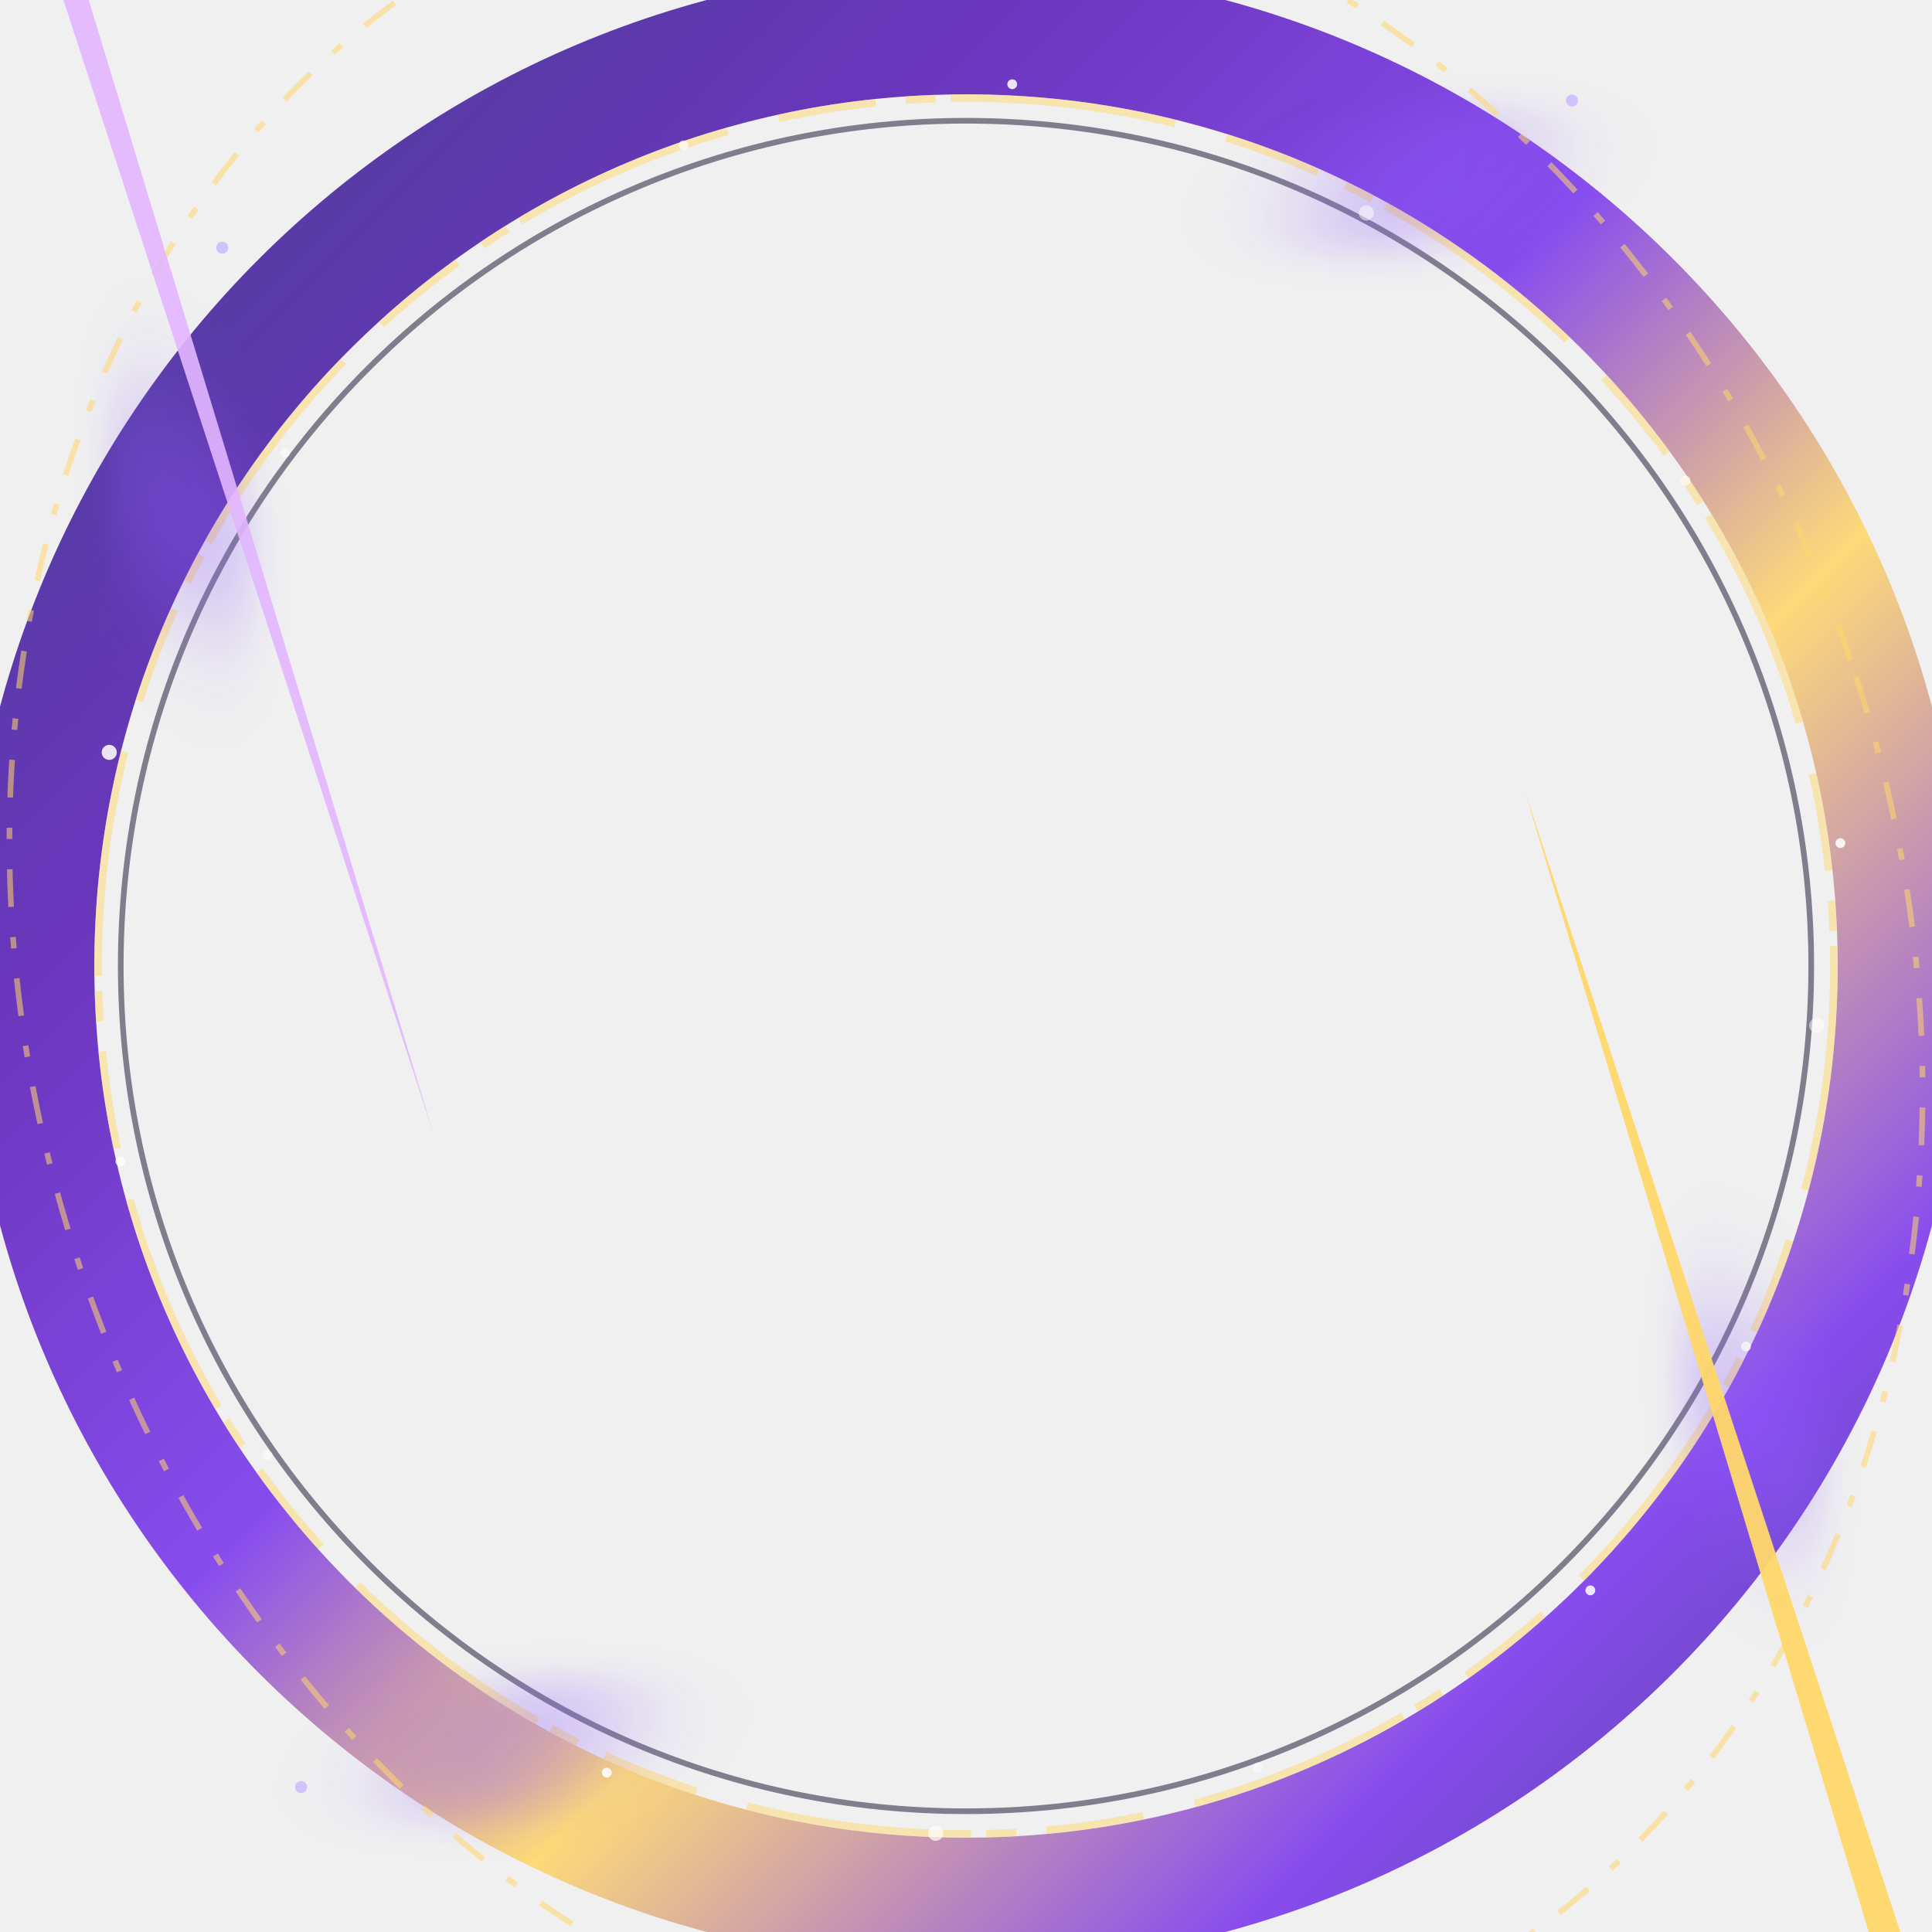
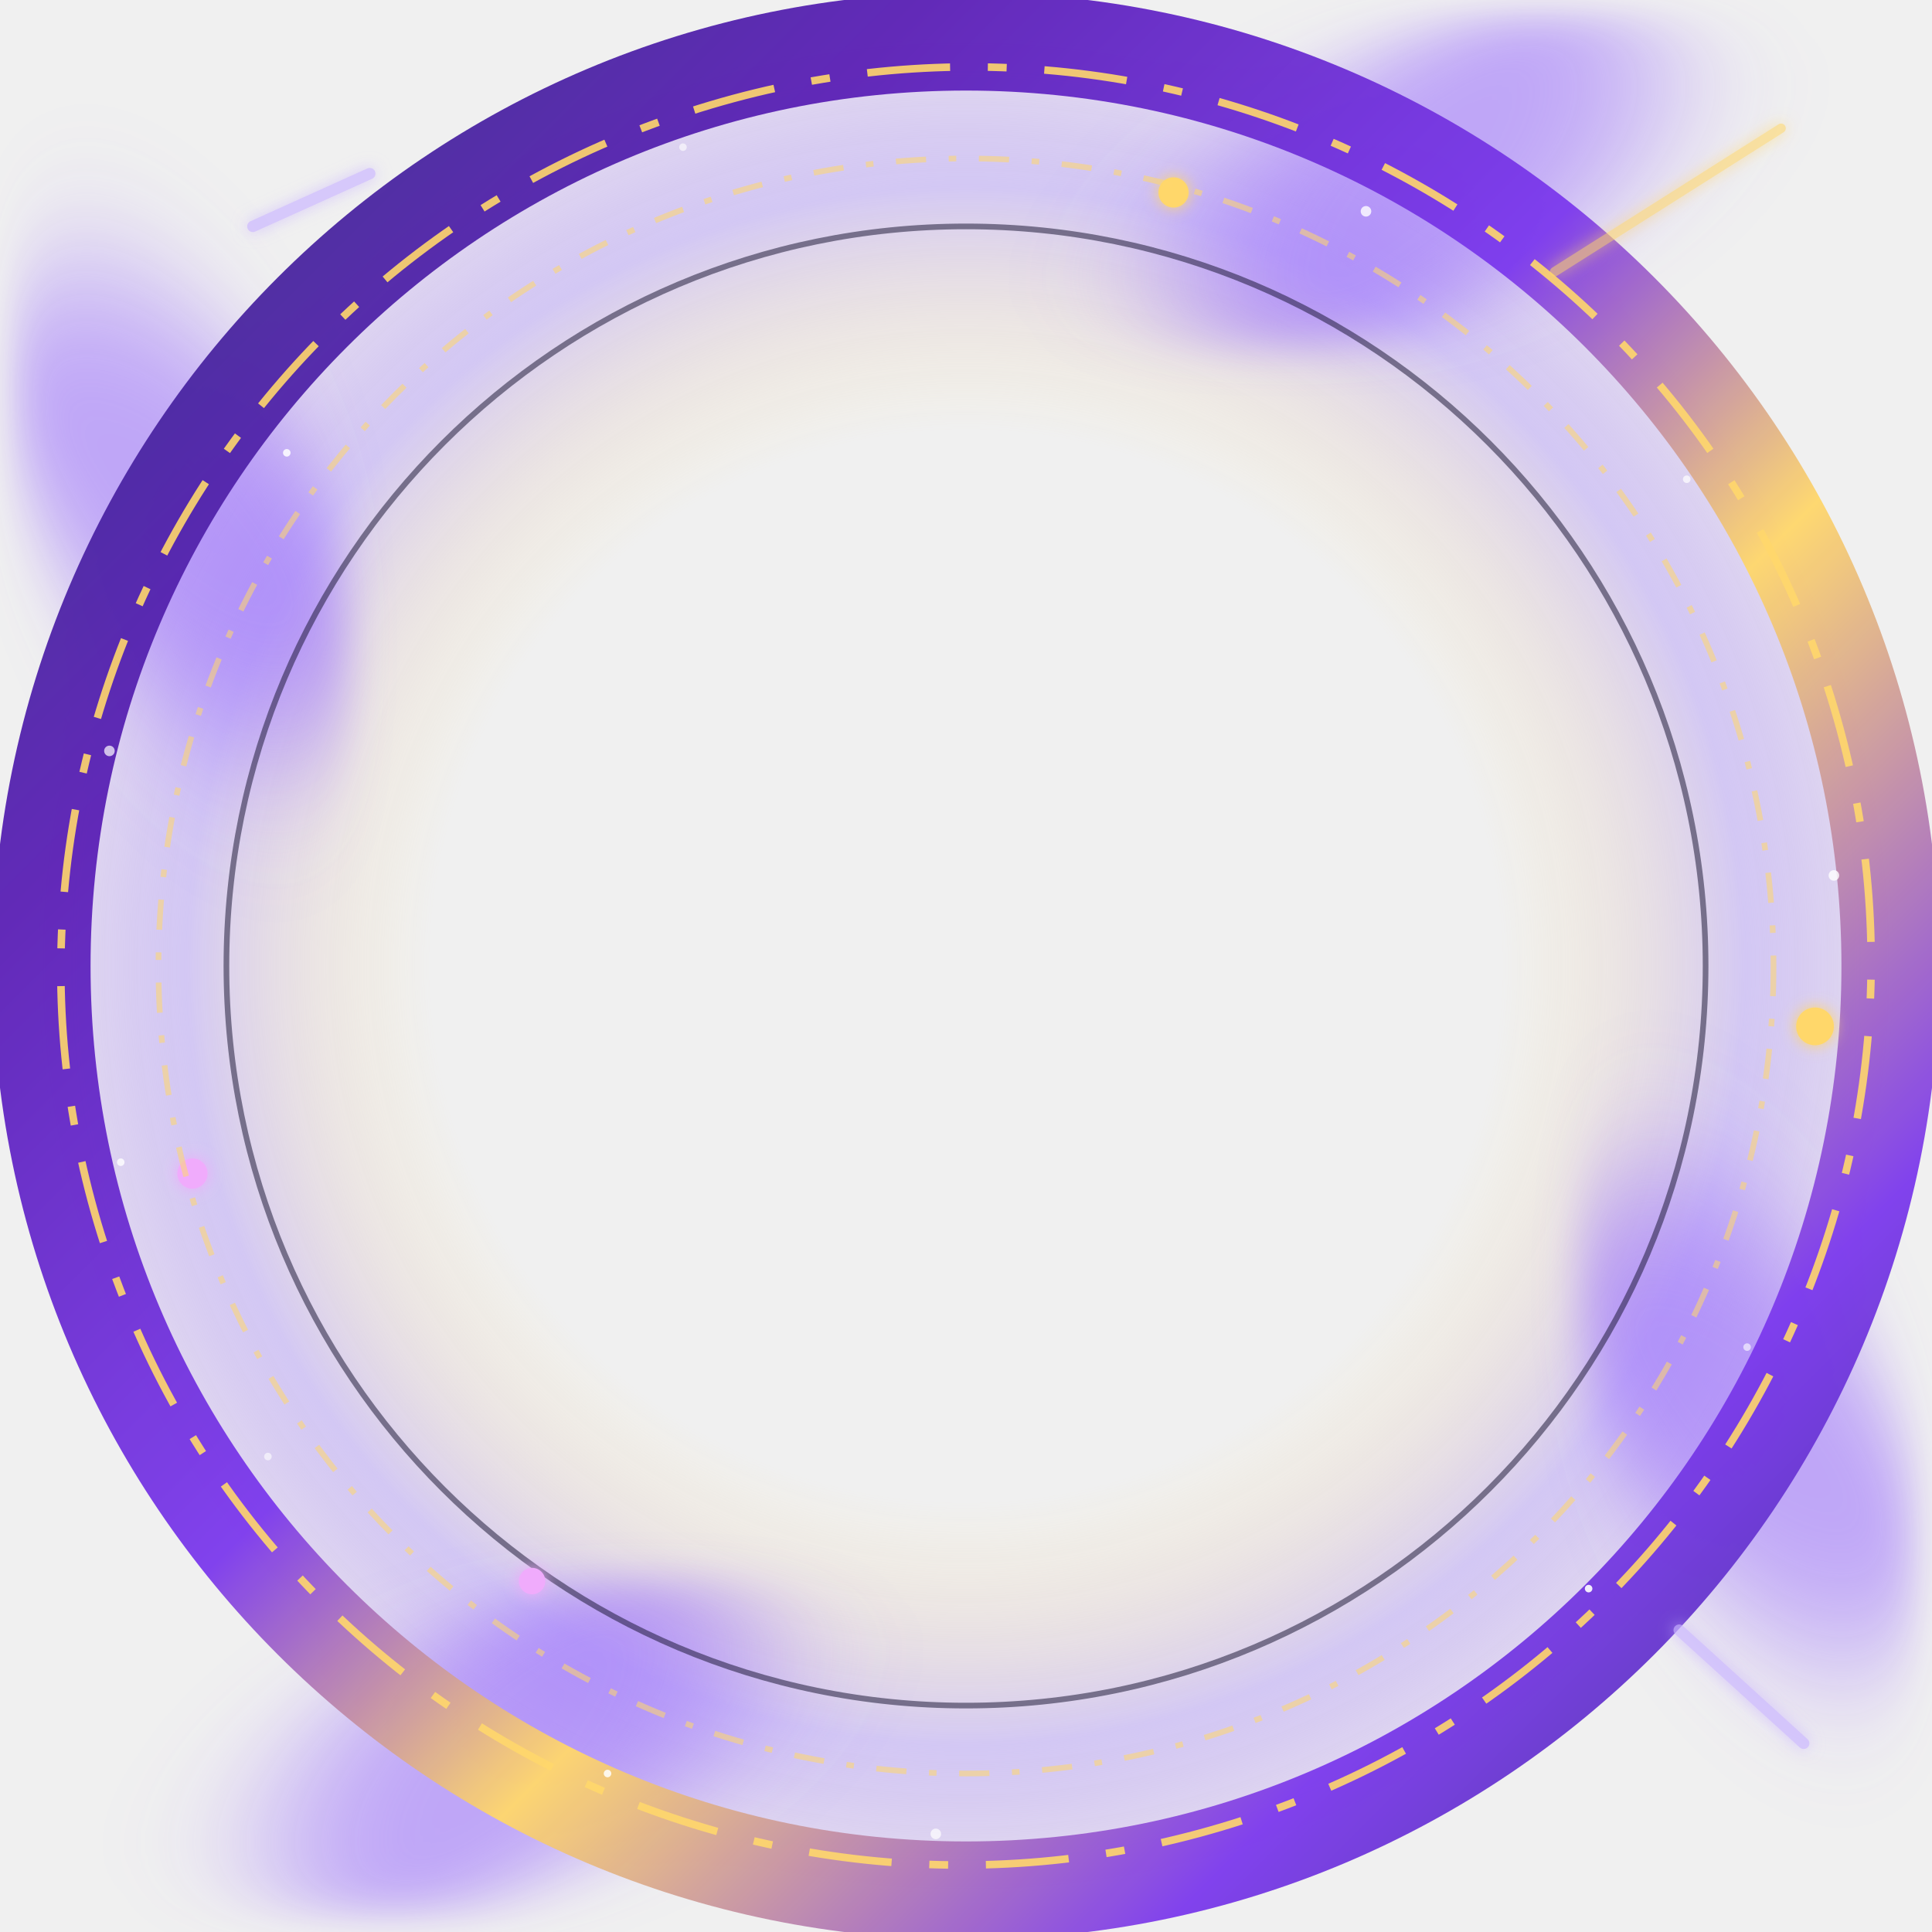
<svg xmlns="http://www.w3.org/2000/svg" viewBox="0 0 512 512" width="512" height="512">
  <defs>
    <linearGradient id="cosmic" x1="0" y1="0" x2="512" y2="512" gradientUnits="userSpaceOnUse">
      <stop offset="0%" stop-color="#312e81" />
-       <stop offset="26%" stop-color="#5b21b6" />
+       <stop offset="24%" stop-color="#5b21b6" />
      <stop offset="46%" stop-color="#7c3aed" />
-       <stop offset="62%" stop-color="#ffd76b" />
-       <stop offset="82%" stop-color="#7c3aed" />
+       <stop offset="60%" stop-color="#ffd76b" />
+       <stop offset="80%" stop-color="#7c3aed" />
      <stop offset="100%" stop-color="#312e81" />
    </linearGradient>
+     <radialGradient id="port" cx="0.5" cy="0.5" r="0.5">
+       <stop offset="0.55" stop-color="#ffd76b" stop-opacity="0" />
+       <stop offset="0.8" stop-color="#a78bfa" stop-opacity="0.4" />
+       <stop offset="1" stop-color="#7c3aed" stop-opacity="0" />
+     </radialGradient>
    <filter id="neb" x="-120%" y="-120%" width="340%" height="340%">
-       <feGaussianBlur stdDeviation="12" />
+       <feGaussianBlur stdDeviation="14" />
+     </filter>
+     <filter id="ngl" x="-80%" y="-80%" width="260%" height="260%">
+       <feGaussianBlur stdDeviation="2" result="b" />
+       <feMerge>
+         <feMergeNode in="b" />
+         <feMergeNode in="SourceGraphic" />
+       </feMerge>
    </filter>
  </defs>
  <circle cx="256" cy="256" r="232" fill="#000" opacity="0" />
-   <path d="M 256 8 A 248 248 0 1 0 256 504 A 248 248 0 1 0 256 8" fill="none" stroke="url(#cosmic)" stroke-width="34" opacity="0.9" />
-   <circle cx="256" cy="256" r="230" fill="none" stroke="#ffd76b" stroke-width="2" opacity="0.5" stroke-dasharray="60 14 26 8 8 4" />
-   <circle cx="256" cy="256" r="224" fill="none" stroke="#0f0c29" stroke-width="1.5" opacity="0.5" />
-   <ellipse cx="463.85" cy="376" rx="30" ry="16" fill="#8e5cff" opacity="0.35" filter="url(#neb)" transform="rotate(60 463.85 376)" />
-   <ellipse cx="136" cy="463.85" rx="30" ry="16" fill="#8e5cff" opacity="0.35" filter="url(#neb)" transform="rotate(-30 136 463.85)" />
-   <ellipse cx="48.15" cy="136" rx="30" ry="16" fill="#8e5cff" opacity="0.35" filter="url(#neb)" transform="rotate(-120 48.15 136)" />
-   <ellipse cx="376" cy="48.15" rx="30" ry="16" fill="#8e5cff" opacity="0.35" filter="url(#neb)" transform="rotate(-210 376 48.15)" />
-   <ellipse cx="256" cy="256" rx="248" ry="300" fill="none" stroke="#ffd76b" stroke-width="1.5" stroke-dasharray="10 8 3 8" opacity="0.55" transform="rotate(-18 256 256)" />
-   <circle cx="481.45" cy="271.76" r="2" fill="#fff" opacity="0.5" />
-   <circle cx="462.72" cy="356.83" r="1.3" fill="#fff" opacity="0.68" />
-   <circle cx="421.46" cy="421.46" r="1.3" fill="#fff" opacity="0.86" />
-   <circle cx="333.3" cy="468.37" r="1.3" fill="#fff" opacity="0.5" />
-   <circle cx="247.97" cy="485.86" r="2" fill="#fff" opacity="0.68" />
-   <circle cx="160.82" cy="469.77" r="1.3" fill="#fff" opacity="0.86" />
-   <circle cx="70.87" cy="385.63" r="1.3" fill="#fff" opacity="0.5" />
-   <circle cx="31.89" cy="307.74" r="1.3" fill="#fff" opacity="0.68" />
-   <circle cx="28.95" cy="199.39" r="2" fill="#fff" opacity="0.86" />
-   <circle cx="75.51" cy="119.99" r="1.3" fill="#fff" opacity="0.5" />
-   <circle cx="181.12" cy="38.53" r="1.3" fill="#fff" opacity="0.68" />
-   <circle cx="268.25" cy="22.32" r="1.3" fill="#fff" opacity="0.86" />
-   <circle cx="362.1" cy="56.45" r="2" fill="#fff" opacity="0.5" />
-   <circle cx="446.68" cy="127.39" r="1.3" fill="#fff" opacity="0.68" />
-   <circle cx="487.72" cy="223.43" r="1.3" fill="#fff" opacity="0.86" />
-   <circle cx="471.91" cy="424.69" r="1.6" fill="#cbb6ff" opacity="0.8" />
-   <circle cx="79.79" cy="473.6" r="1.6" fill="#cbb6ff" opacity="0.8" />
-   <circle cx="58.9" cy="65.66" r="1.6" fill="#cbb6ff" opacity="0.8" />
-   <circle cx="416.6" cy="26.64" r="1.6" fill="#cbb6ff" opacity="0.8" />
-   <circle cx="534.93" cy="231.6" r="1.6" fill="#cbb6ff" opacity="0.8" />
-   <path d="M 256 -2 L 410.483 467.341 L 256 514 L 397.483 467.341 Z" transform="translate(147.9827,211.3412)" fill="#ffd76b" opacity="0.95" />
-   <path d="M 256 10 L 119.9 54.489 L 256 502 L 109.9 54.489 Z" transform="translate(-141.0998,-201.5114)" fill="#e2b6ff" opacity="0.9" />
+   <circle cx="256" cy="256" r="254" fill="url(#port)" />
+   <ellipse cx="463" cy="376" rx="70" ry="34" fill="#8e5cff" opacity="0.5" filter="url(#neb)" transform="rotate(60 463 376)" />
+   <ellipse cx="136" cy="463" rx="70" ry="34" fill="#8e5cff" opacity="0.5" filter="url(#neb)" transform="rotate(-30 136 463)" />
+   <ellipse cx="48" cy="136" rx="70" ry="34" fill="#8e5cff" opacity="0.5" filter="url(#neb)" transform="rotate(-120 48 136)" />
+   <ellipse cx="376" cy="48" rx="70" ry="34" fill="#8e5cff" opacity="0.5" filter="url(#neb)" transform="rotate(-210 376 48)" />
+   <circle cx="256" cy="256" r="245" fill="none" stroke="url(#cosmic)" stroke-width="26" opacity="0.95" />
+   <ellipse cx="256" cy="256" rx="240" ry="238" fill="none" stroke="#ffd76b" stroke-width="2" stroke-dasharray="22 10 5 10" opacity="0.9" transform="rotate(-18 256 256)" />
+   <ellipse cx="256" cy="256" rx="196" ry="196" fill="none" stroke="#0f0c29" stroke-width="1.5" opacity="0.5" />
+   <circle cx="481" cy="272" r="5" fill="#ffd76b" filter="url(#ngl)" />
+   <circle cx="51" cy="311" r="4" fill="#f0abfc" filter="url(#ngl)" />
+   <circle cx="311" cy="51" r="4" fill="#ffd76b" filter="url(#ngl)" />
+   <circle cx="141" cy="419" r="3.5" fill="#f0abfc" filter="url(#ngl)" />
+   <circle cx="256" cy="256" r="214" fill="none" stroke="#ffd76b" stroke-width="1.5" stroke-dasharray="8 6 2 6" opacity="0.55" />
+   <circle cx="486" cy="232" r="1.4" fill="#fff" opacity="0.8" />
+   <circle cx="463" cy="357" r="1" fill="#fff" opacity="0.6" />
+   <circle cx="421" cy="421" r="1" fill="#fff" opacity="0.9" />
+   <circle cx="248" cy="486" r="1.4" fill="#fff" opacity="0.7" />
+   <circle cx="161" cy="470" r="1" fill="#fff" opacity="0.85" />
+   <circle cx="71" cy="386" r="1" fill="#fff" opacity="0.6" />
+   <circle cx="32" cy="308" r="1" fill="#fff" opacity="0.8" />
+   <circle cx="29" cy="199" r="1.4" fill="#fff" opacity="0.7" />
+   <circle cx="76" cy="120" r="1" fill="#fff" opacity="0.85" />
+   <circle cx="181" cy="39" r="1" fill="#fff" opacity="0.6" />
+   <circle cx="362" cy="56" r="1.4" fill="#fff" opacity="0.8" />
+   <circle cx="447" cy="127" r="1" fill="#fff" opacity="0.7" />
+   <path d="M 445 432 L 478 462" stroke="#cbb6ff" stroke-width="3" stroke-linecap="round" opacity="0.7" filter="url(#ngl)" />
+   <path d="M 67 60 L 98 46" stroke="#cbb6ff" stroke-width="3" stroke-linecap="round" opacity="0.7" filter="url(#ngl)" />
+   <path d="M 412 72 L 472 34" stroke="#ffd76b" stroke-width="2.5" stroke-linecap="round" opacity="0.6" filter="url(#ngl)" />
</svg>
